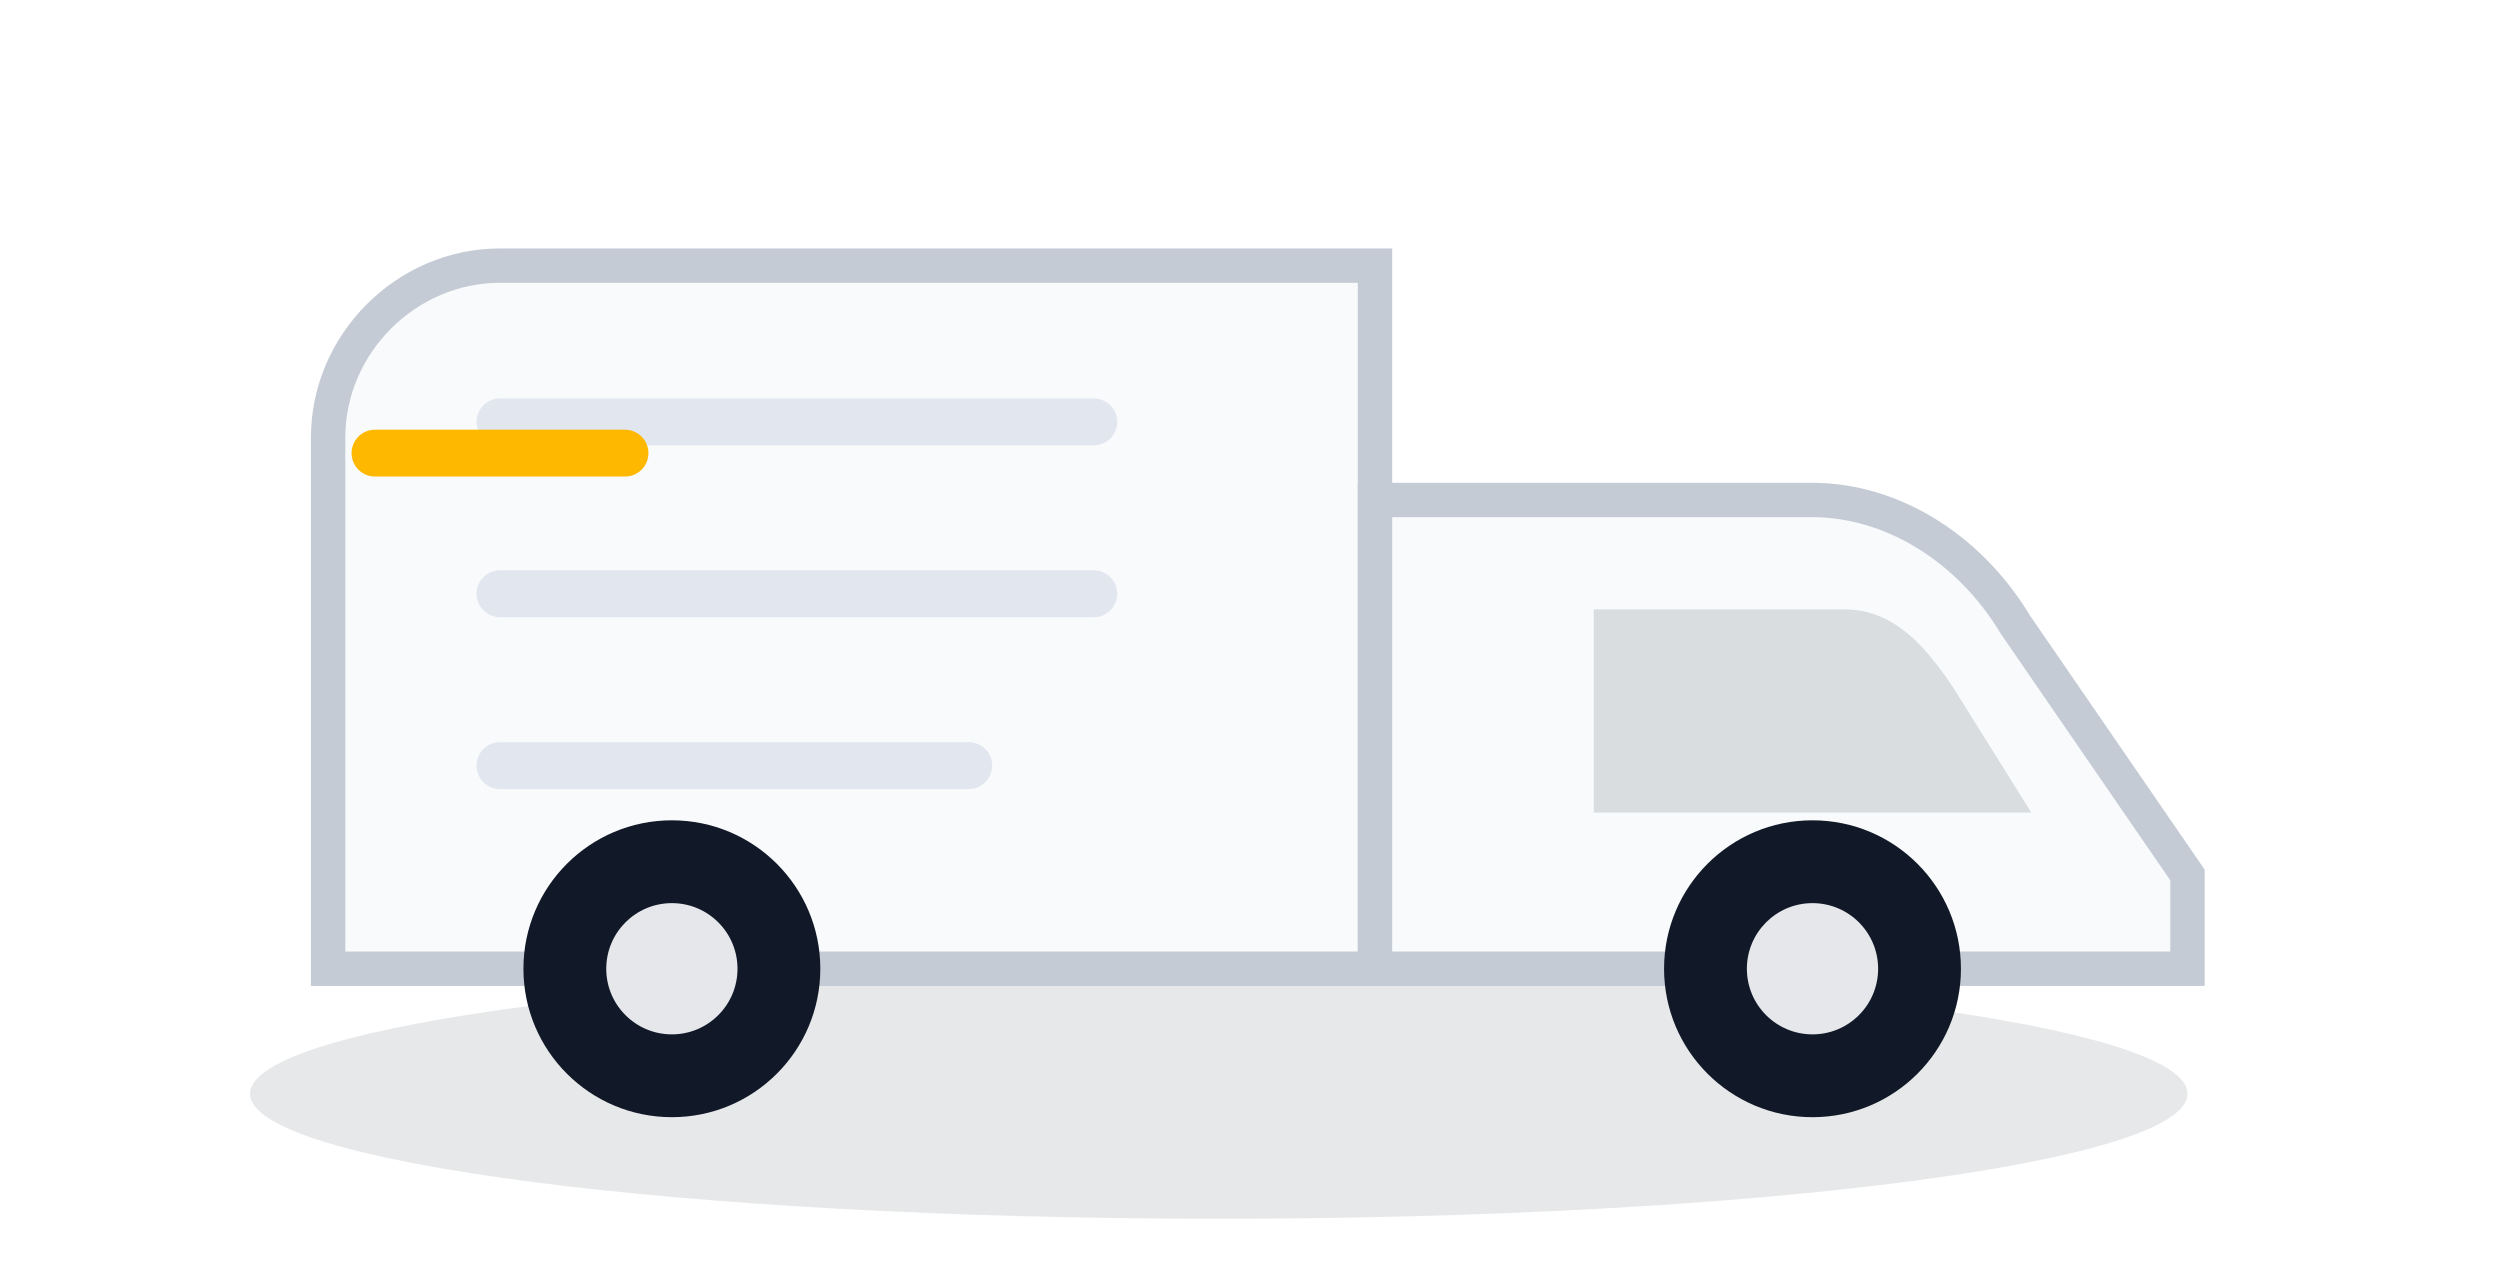
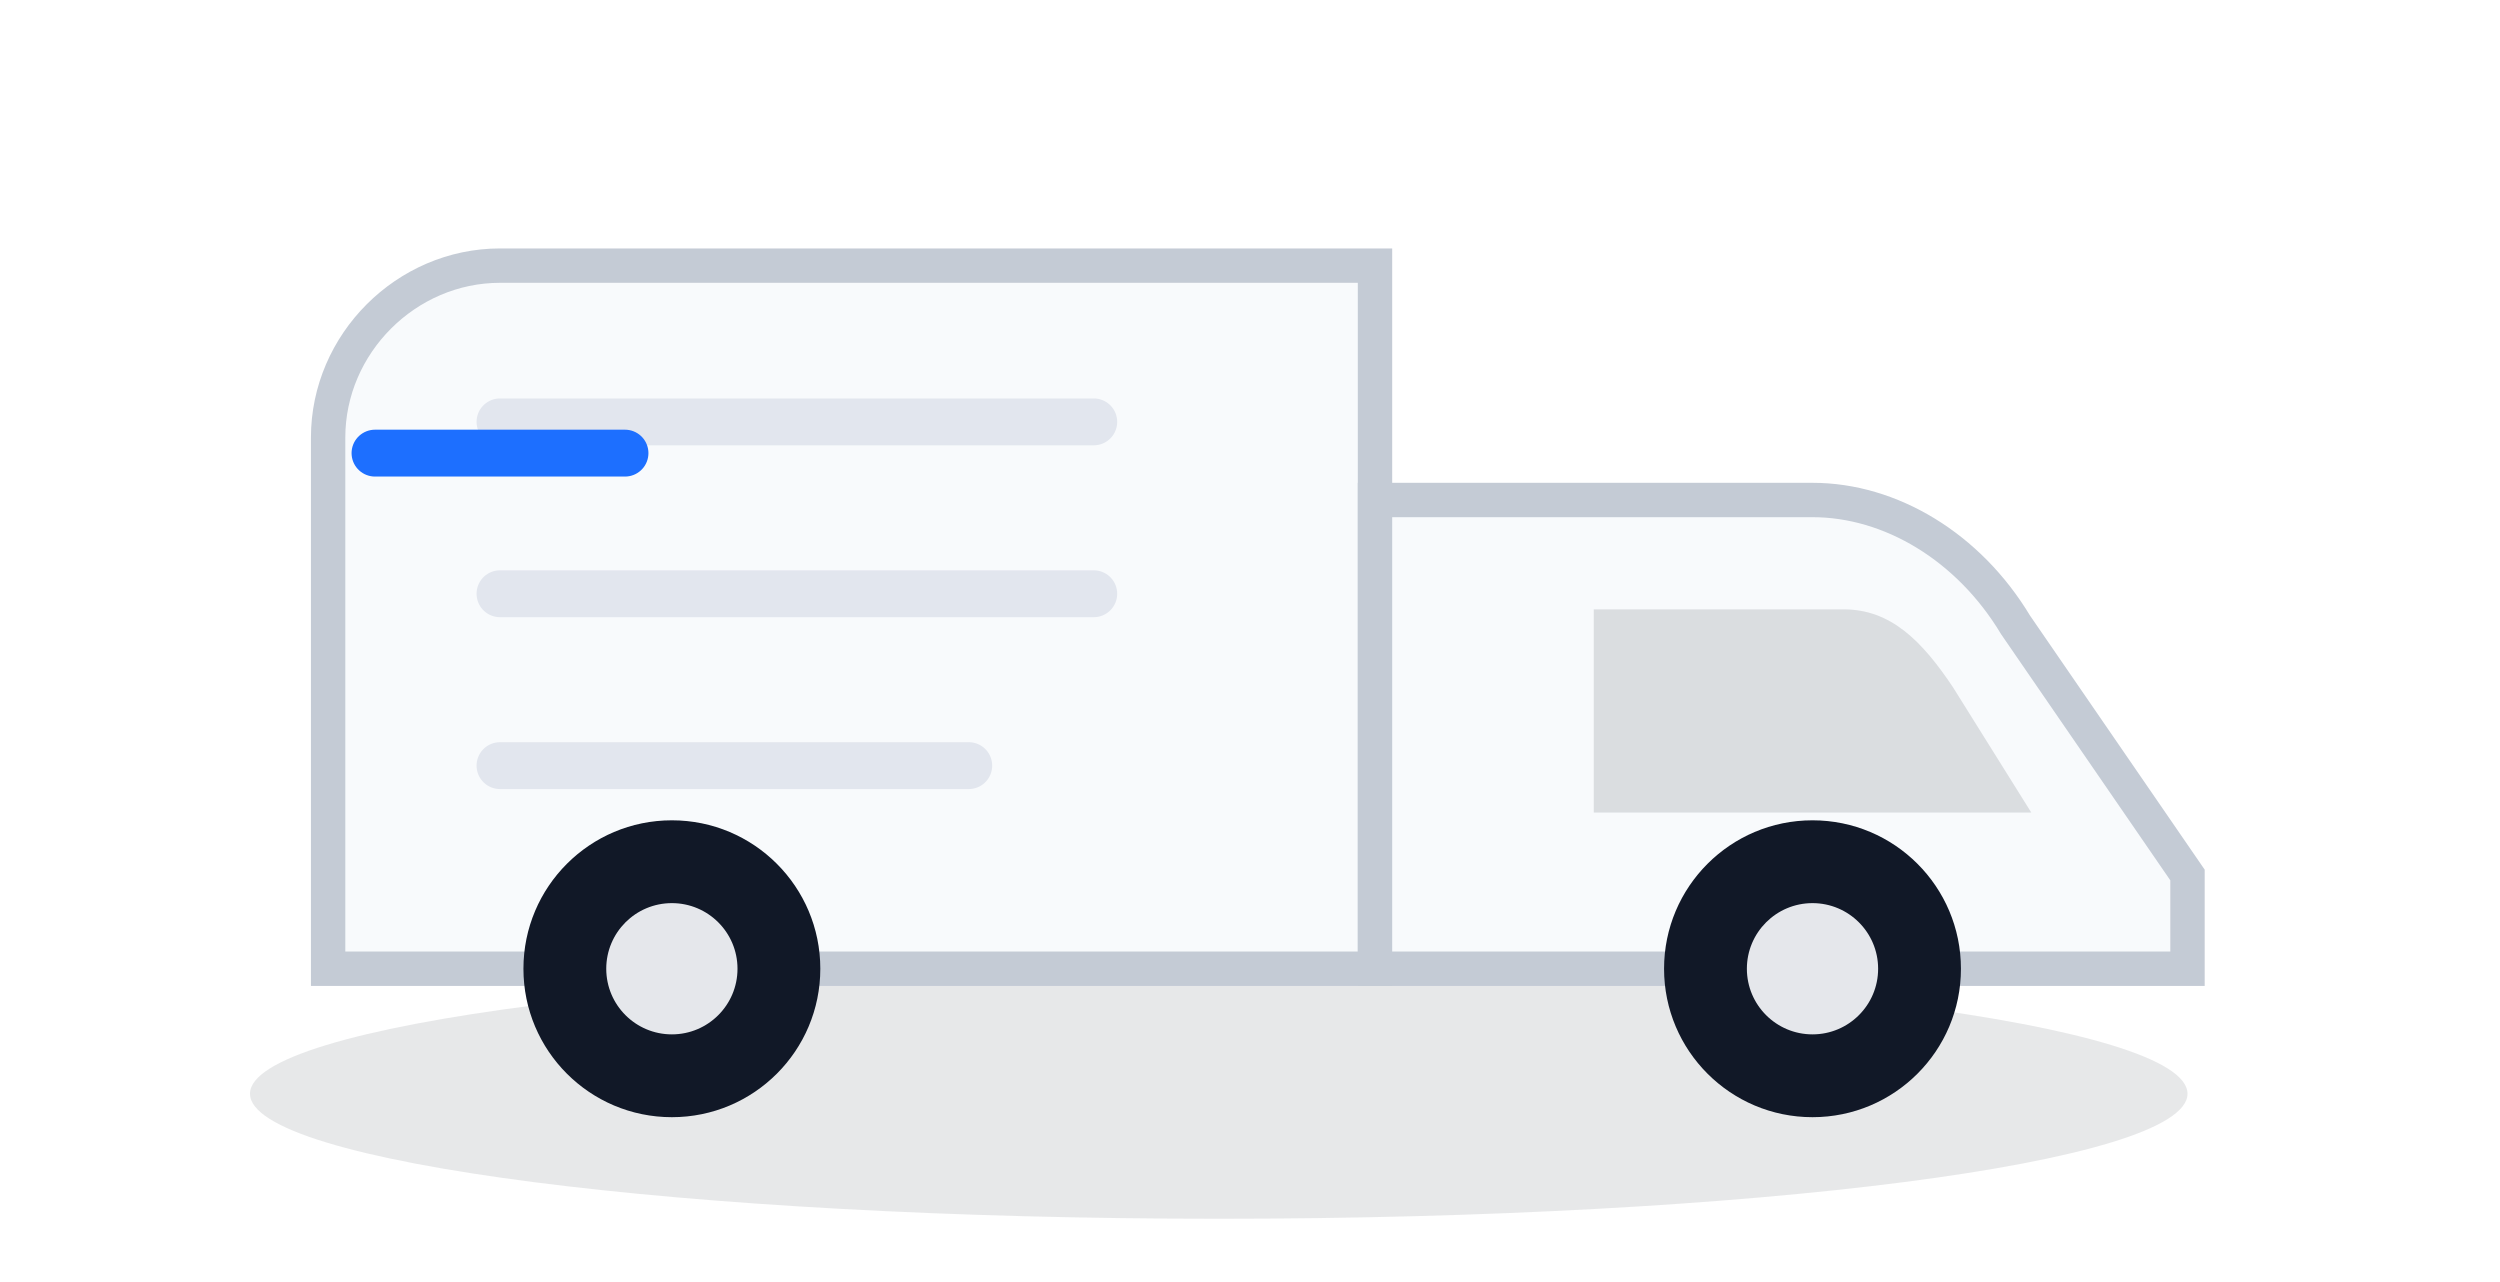
<svg xmlns="http://www.w3.org/2000/svg" width="160" height="82" viewBox="0 0 160 82" fill="none">
  <ellipse cx="78" cy="70" rx="62" ry="8" fill="#111827" fill-opacity=".10" />
  <path d="M21 28C21 22 26 17 32 17H88V62H21V28Z" fill="#F8FAFC" stroke="#C4CBD5" stroke-width="2.2" />
  <path d="M88 32H116C121 32 126 35 129 40L140 56V62H88V32Z" fill="#F8FAFC" stroke="#C4CBD5" stroke-width="2.2" />
  <path d="M102 39H118C121 39 123 41 125 44L130 52H102V39Z" fill="#111827" fill-opacity=".13" />
  <path d="M32 27H70M32 38H70M32 49H62" stroke="#E2E6EE" stroke-width="3" stroke-linecap="round" />
  <circle cx="43" cy="62" r="9.5" fill="#111827" />
  <circle cx="116" cy="62" r="9.5" fill="#111827" />
  <circle cx="43" cy="62" r="4.2" fill="#E5E7EB" />
  <circle cx="116" cy="62" r="4.2" fill="#E5E7EB" />
-   <path d="M24 29H40" stroke="#FFB800" stroke-width="3" stroke-linecap="round" />
+   <path d="M24 29H40" stroke="#1D6FFF" stroke-width="3" stroke-linecap="round" />
</svg>
